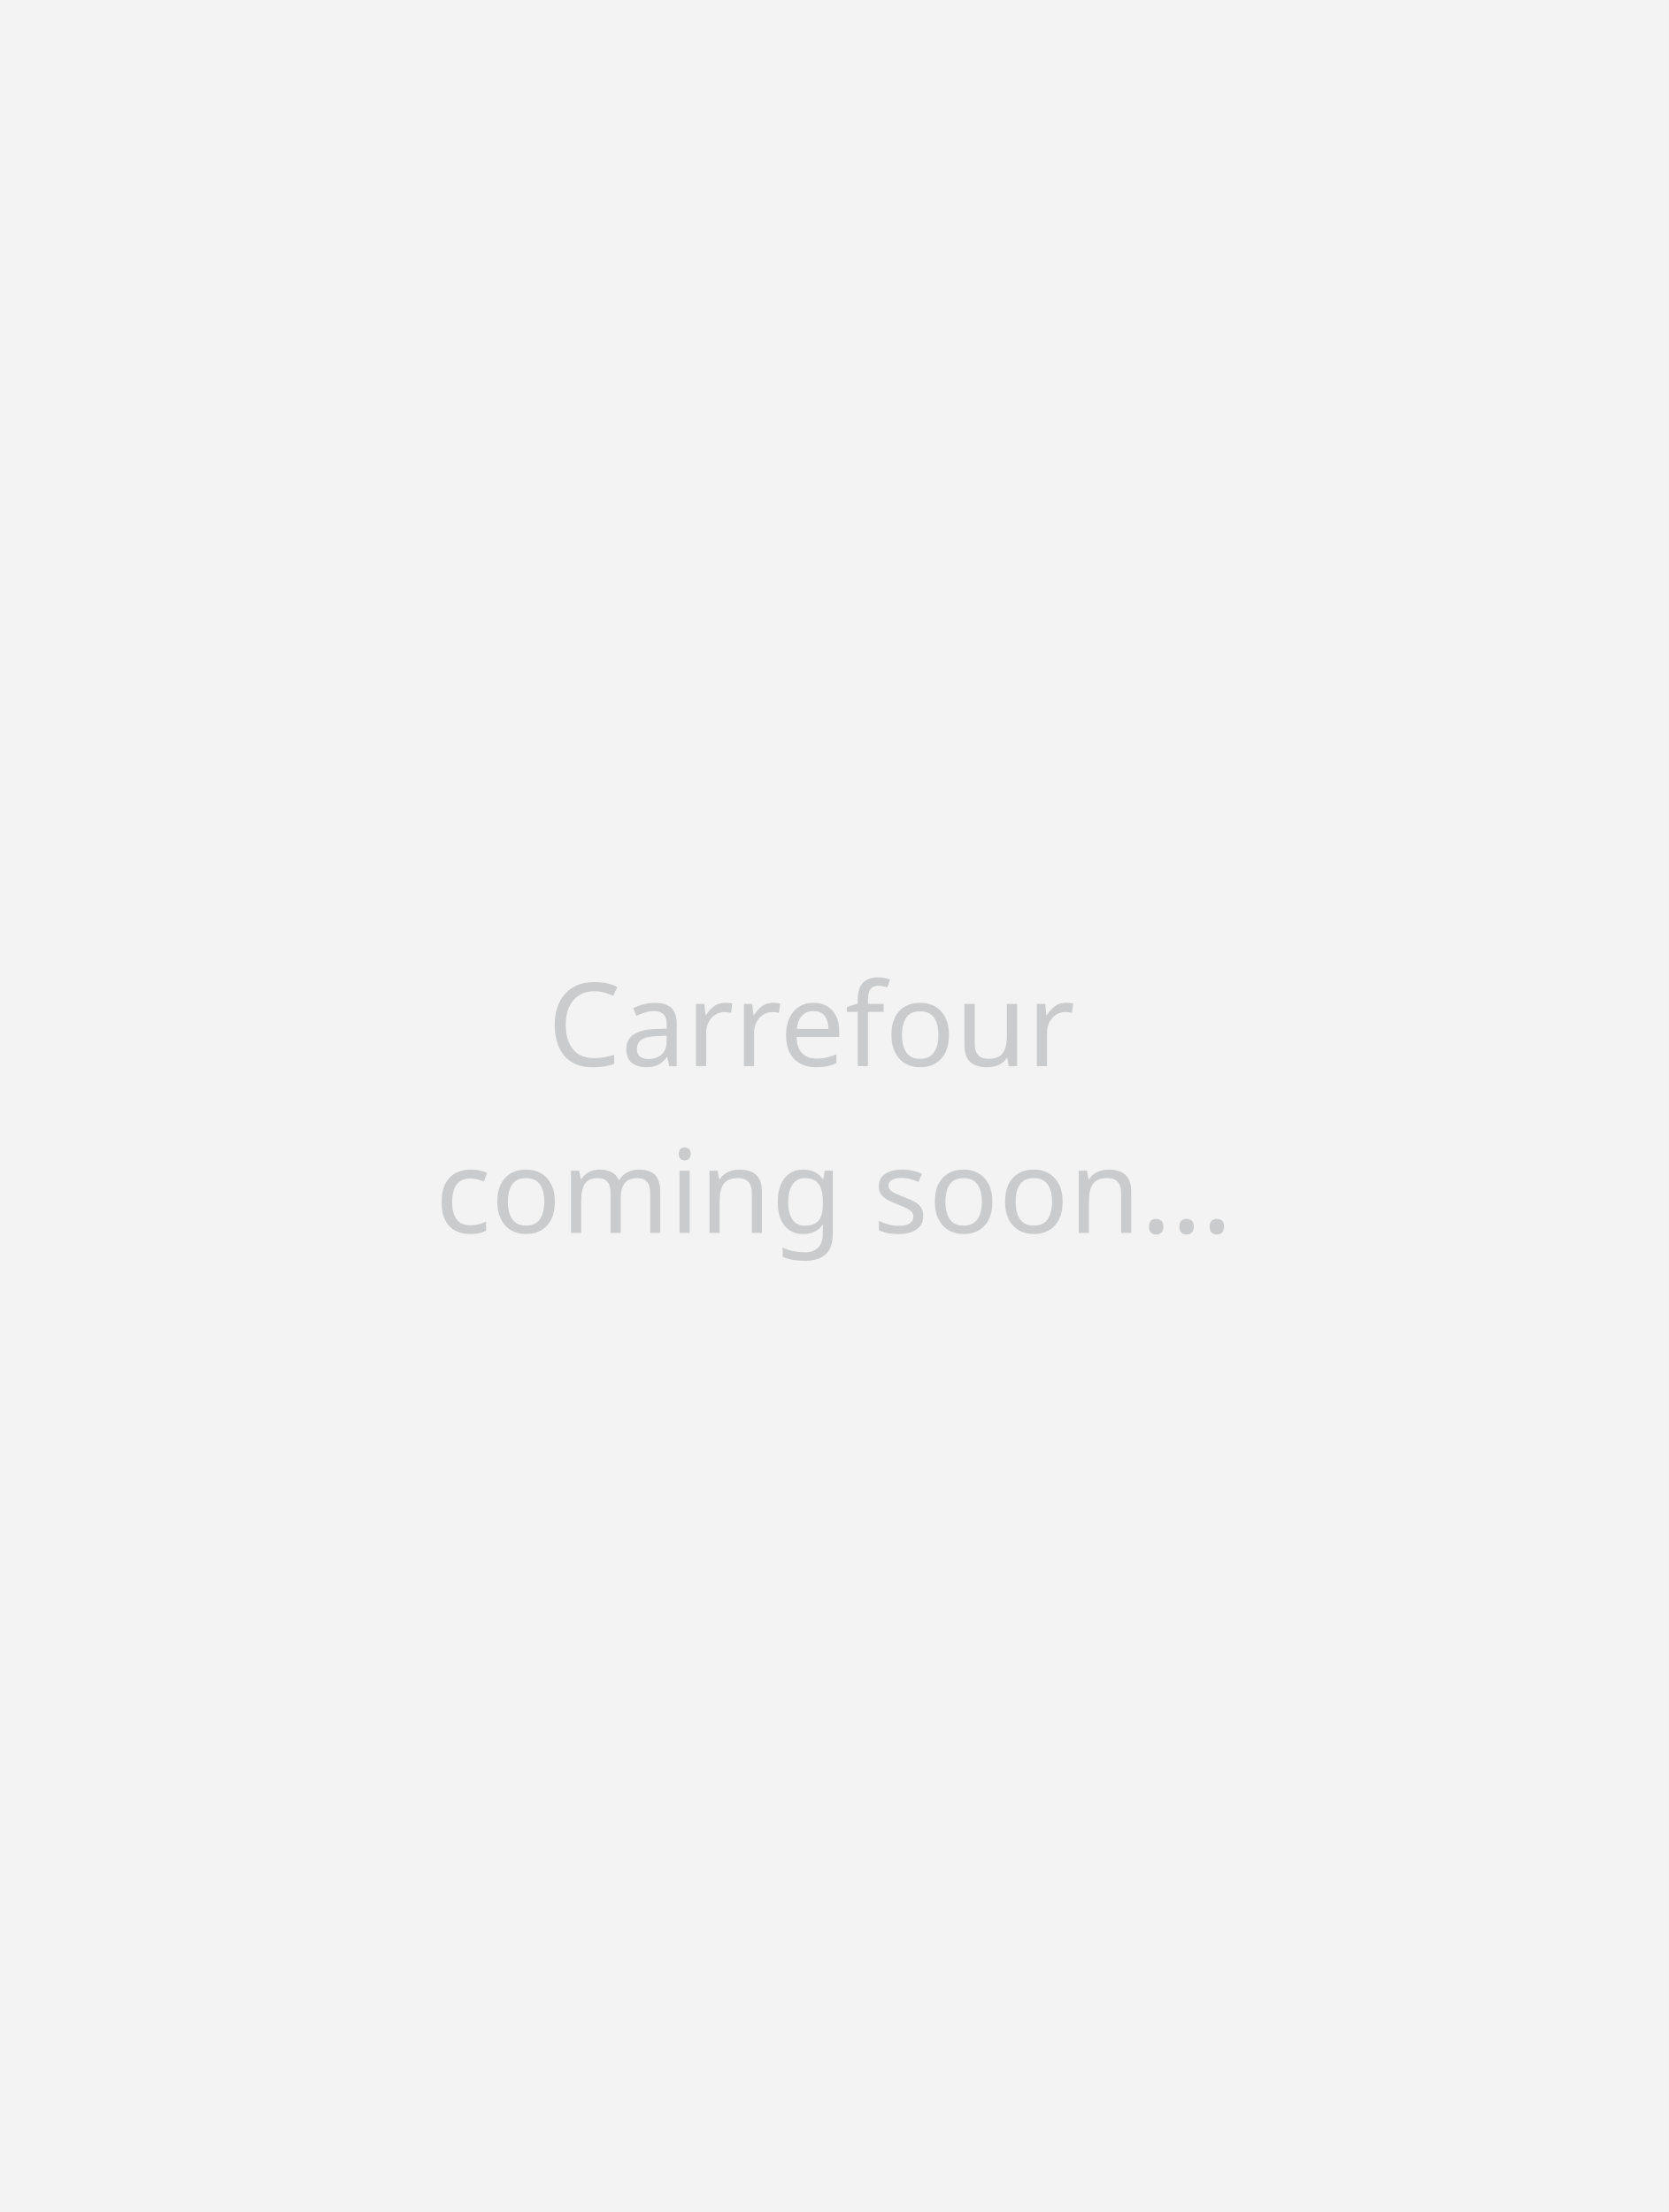
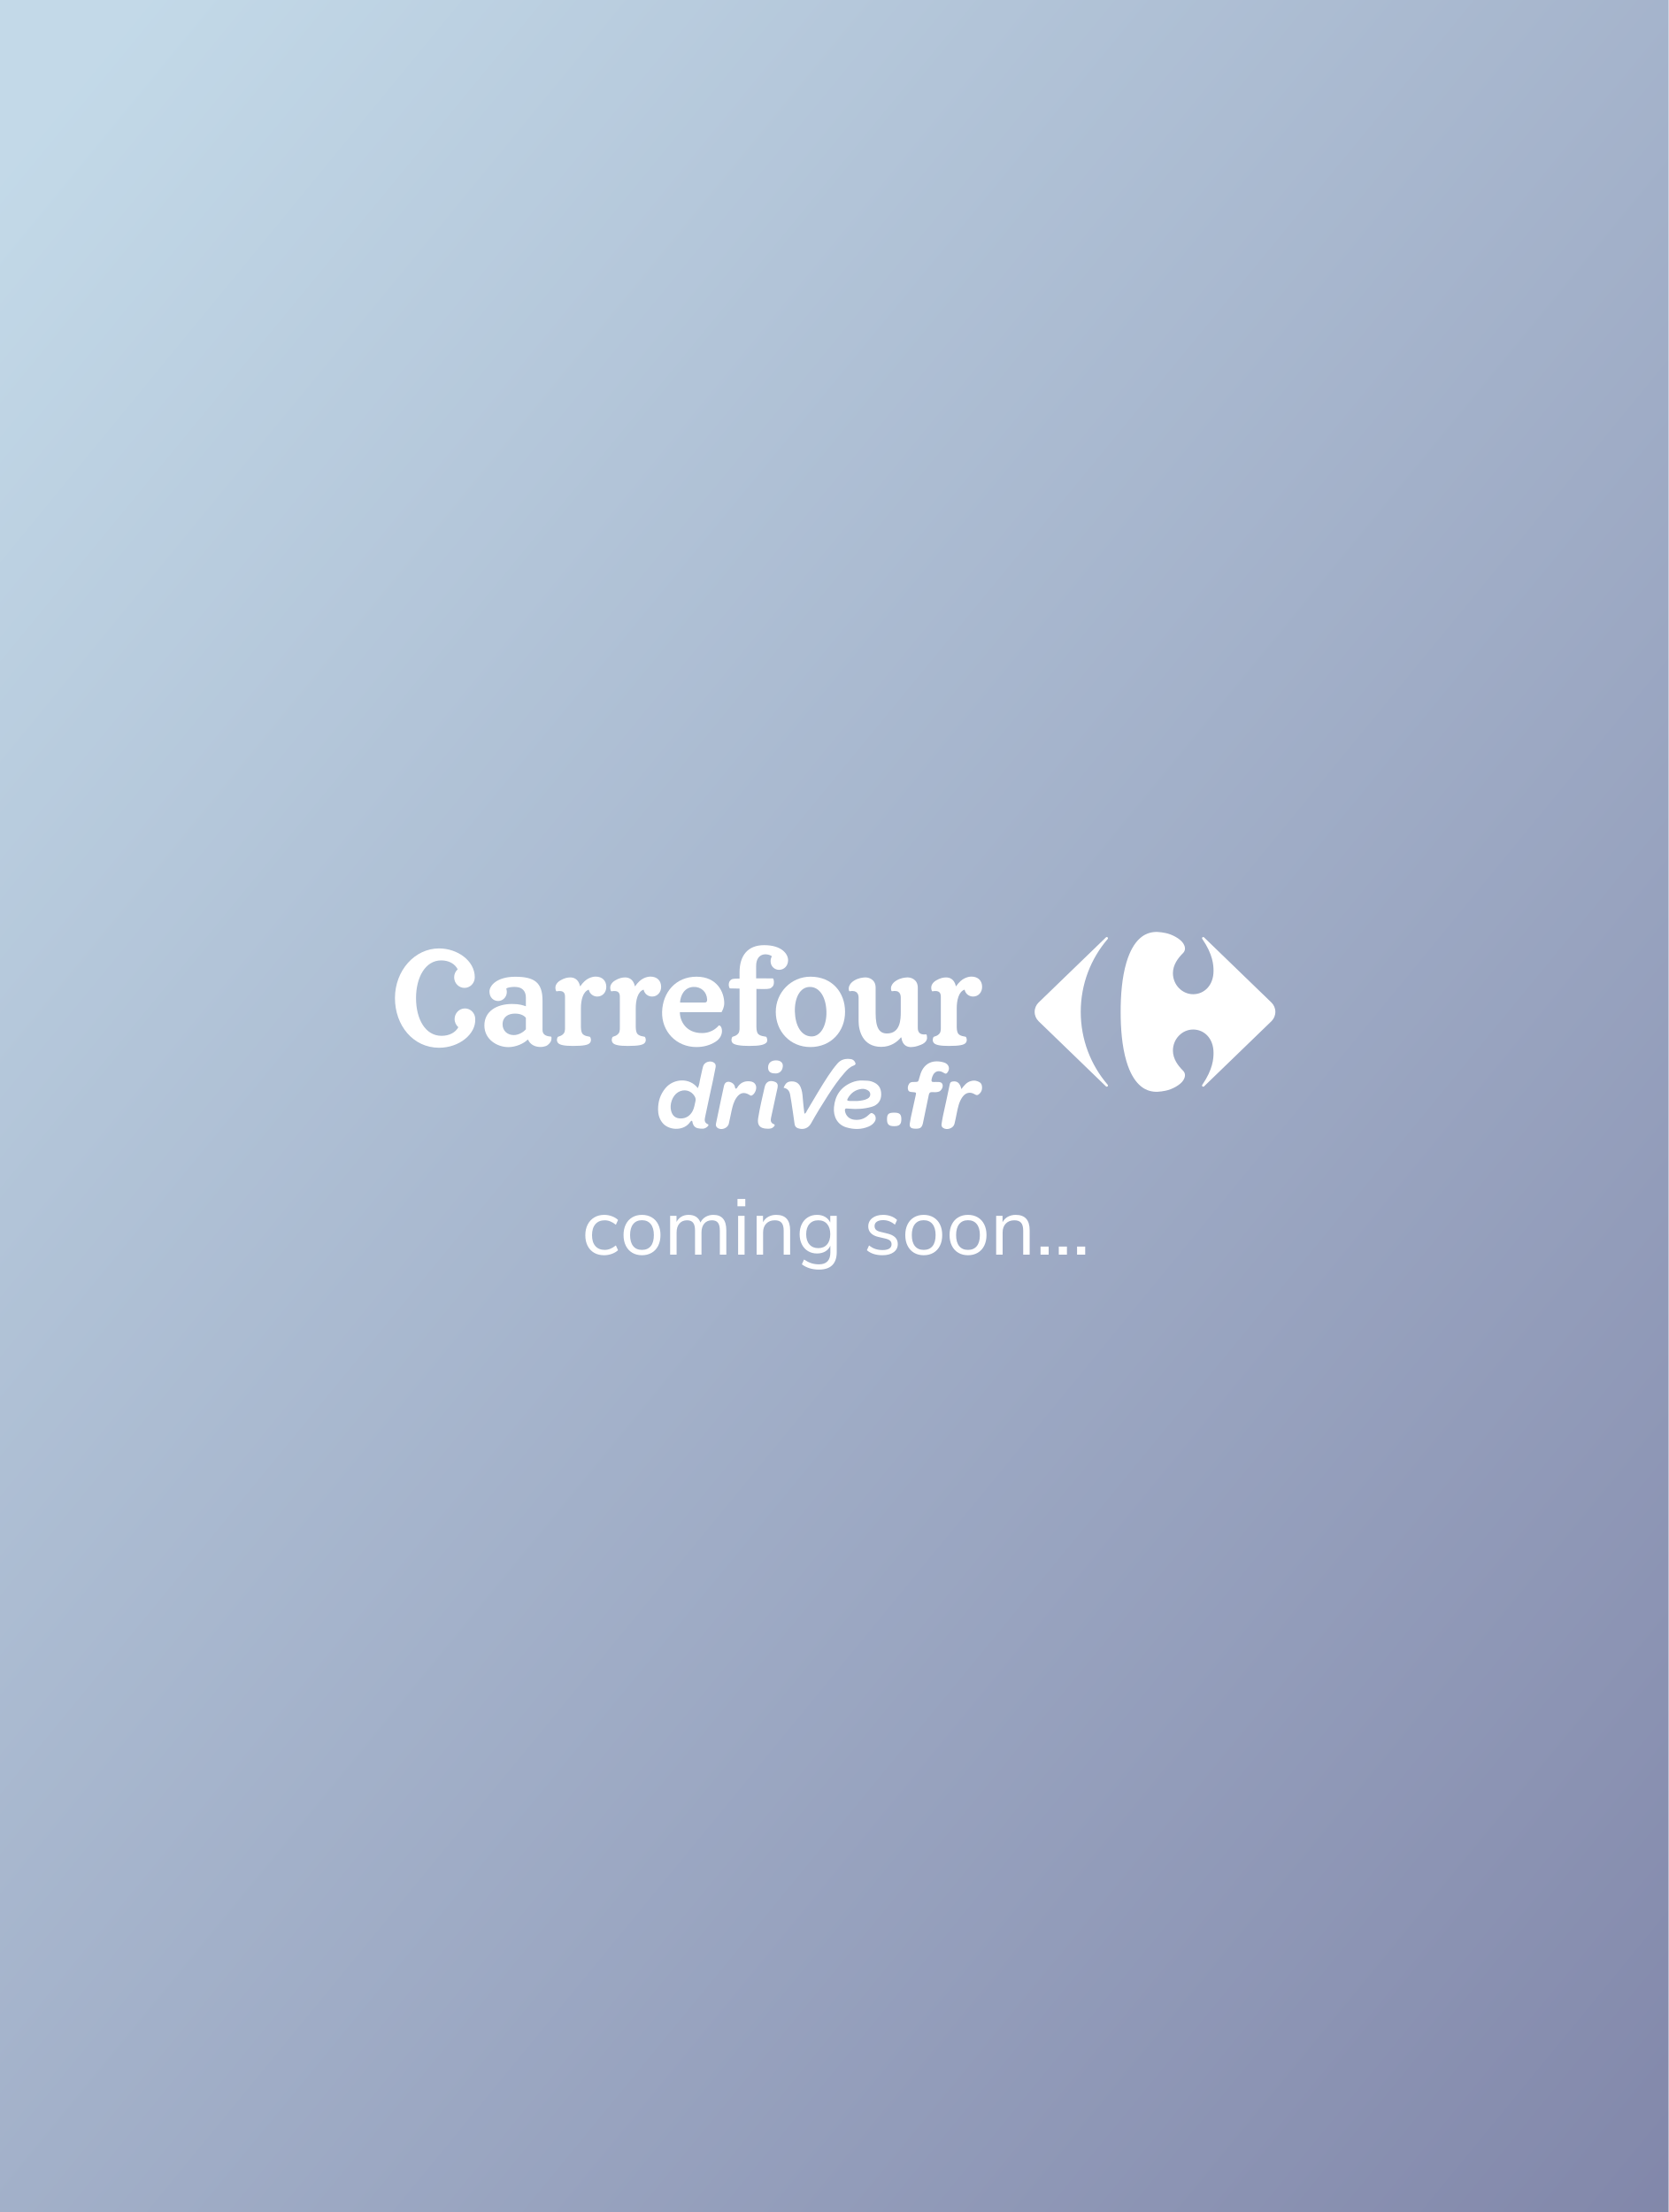
- <svg xmlns="http://www.w3.org/2000/svg" width="460px" height="610px" viewBox="0 0 460 610" version="1.1">
-   <defs />
+ <svg xmlns="http://www.w3.org/2000/svg" xmlns:xlink="http://www.w3.org/1999/xlink" width="460px" height="610px" viewBox="0 0 460 610" version="1.1">
+   <defs>
+     <linearGradient x1="8.775%" y1="0%" x2="99.221%" y2="100%" id="linearGradient-1">
+       <stop stop-color="#A2DAFF" offset="0%" />
+       <stop stop-color="#000E65" offset="100%" />
+     </linearGradient>
+     <rect id="path-2" x="0" y="0" width="460" height="610" />
+   </defs>
  <g id="Page-1" stroke="none" stroke-width="1" fill="none" fill-rule="evenodd">
    <g id="carrefour">
-       <rect id="Rectangle-2" fill="#F3F3F3" fill-rule="nonzero" x="0" y="0" width="460" height="610" />
-       <g id="Carrefour" transform="translate(120, 258)" fill="#CACBCC" font-family="PermanentMarker-Regular, Permanent Marker" font-size="32" font-weight="normal">
-         <g id="Group">
-           <text id="Carrefour">
-             <tspan x="31" y="36">Carrefour</tspan>
-           </text>
-           <text id="coming-soon…">
-             <tspan x="0" y="82">coming soon…</tspan>
-           </text>
+       <mask id="mask-3" fill="white">
+         <use xlink:href="#path-2" />
+       </mask>
+       <g id="Rectangle-2">
+         <use fill="url(#linearGradient-1)" xlink:href="#path-2" />
+         <use fill-opacity="0.6" fill="#D8D8D8" xlink:href="#path-2" />
+       </g>
+       <g id="Group-11" mask="url(#mask-3)">
+         <g transform="translate(108, 257)">
+           <path d="M55.807,88.472 C55.03,88.017 54.432,87.376 54.014,86.547 C53.596,85.718 53.387,84.747 53.387,83.632 C53.387,82.517 53.603,81.538 54.036,80.695 C54.469,79.852 55.077,79.195 55.862,78.726 C56.647,78.257 57.567,78.022 58.623,78.022 C59.342,78.022 60.046,78.15 60.735,78.407 C61.424,78.664 61.982,79.005 62.407,79.43 L61.813,80.75 C60.801,79.929 59.774,79.518 58.733,79.518 C57.633,79.518 56.775,79.877 56.159,80.596 C55.543,81.315 55.235,82.327 55.235,83.632 C55.235,84.923 55.543,85.92 56.159,86.624 C56.775,87.328 57.633,87.68 58.733,87.68 C59.774,87.68 60.801,87.269 61.813,86.448 L62.407,87.768 C61.952,88.193 61.38,88.531 60.691,88.78 C60.002,89.029 59.29,89.154 58.557,89.154 C57.501,89.154 56.584,88.927 55.807,88.472 Z M66.334,88.472 C65.564,88.017 64.97,87.368 64.552,86.525 C64.134,85.682 63.925,84.703 63.925,83.588 C63.925,82.473 64.134,81.494 64.552,80.651 C64.97,79.808 65.564,79.159 66.334,78.704 C67.104,78.249 67.995,78.022 69.007,78.022 C70.019,78.022 70.914,78.249 71.691,78.704 C72.468,79.159 73.066,79.808 73.484,80.651 C73.902,81.494 74.111,82.473 74.111,83.588 C74.111,84.703 73.902,85.682 73.484,86.525 C73.066,87.368 72.468,88.017 71.691,88.472 C70.914,88.927 70.019,89.154 69.007,89.154 C67.995,89.154 67.104,88.927 66.334,88.472 Z M71.438,86.635 C72.003,85.938 72.285,84.923 72.285,83.588 C72.285,82.283 71.999,81.274 71.427,80.563 C70.855,79.852 70.048,79.496 69.007,79.496 C67.966,79.496 67.159,79.852 66.587,80.563 C66.015,81.274 65.729,82.283 65.729,83.588 C65.729,84.908 66.011,85.92 66.576,86.624 C67.141,87.328 67.951,87.68 69.007,87.68 C70.063,87.68 70.873,87.332 71.438,86.635 Z M92.261,82.268 L92.261,89 L90.479,89 L90.479,82.356 C90.479,81.373 90.307,80.655 89.962,80.2 C89.617,79.745 89.064,79.518 88.301,79.518 C87.406,79.518 86.702,79.819 86.189,80.42 C85.676,81.021 85.419,81.843 85.419,82.884 L85.419,89 L83.637,89 L83.637,82.356 C83.637,81.359 83.461,80.636 83.109,80.189 C82.757,79.742 82.2,79.518 81.437,79.518 C80.542,79.518 79.838,79.819 79.325,80.42 C78.812,81.021 78.555,81.843 78.555,82.884 L78.555,89 L76.773,89 L76.773,78.286 L78.533,78.286 L78.533,79.98 C78.856,79.349 79.303,78.865 79.875,78.528 C80.447,78.191 81.107,78.022 81.855,78.022 C83.512,78.022 84.605,78.726 85.133,80.134 C85.441,79.474 85.91,78.957 86.541,78.583 C87.172,78.209 87.89,78.022 88.697,78.022 C91.073,78.022 92.261,79.437 92.261,82.268 Z M95.517,89 L95.517,78.286 L97.299,78.286 L97.299,89 L95.517,89 Z M95.341,73.644 L97.497,73.644 L97.497,75.646 L95.341,75.646 L95.341,73.644 Z M109.861,82.268 L109.861,89 L108.079,89 L108.079,82.378 C108.079,81.381 107.885,80.655 107.496,80.2 C107.107,79.745 106.488,79.518 105.637,79.518 C104.654,79.518 103.87,79.819 103.283,80.42 C102.696,81.021 102.403,81.835 102.403,82.862 L102.403,89 L100.621,89 L100.621,78.286 L102.381,78.286 L102.381,80.046 C102.733,79.386 103.224,78.884 103.855,78.539 C104.486,78.194 105.204,78.022 106.011,78.022 C108.578,78.022 109.861,79.437 109.861,82.268 Z M122.709,78.286 L122.709,88.274 C122.709,89.873 122.298,91.079 121.477,91.893 C120.656,92.707 119.438,93.114 117.825,93.114 C115.948,93.114 114.371,92.63 113.095,91.662 L113.689,90.342 C114.408,90.811 115.082,91.149 115.713,91.354 C116.344,91.559 117.048,91.662 117.825,91.662 C118.852,91.662 119.629,91.387 120.157,90.837 C120.685,90.287 120.949,89.484 120.949,88.428 L120.949,86.536 C120.641,87.225 120.168,87.753 119.53,88.12 C118.892,88.487 118.14,88.67 117.275,88.67 C116.336,88.67 115.504,88.45 114.778,88.01 C114.052,87.57 113.487,86.947 113.084,86.14 C112.681,85.333 112.479,84.402 112.479,83.346 C112.479,82.29 112.681,81.359 113.084,80.552 C113.487,79.745 114.052,79.122 114.778,78.682 C115.504,78.242 116.336,78.022 117.275,78.022 C118.126,78.022 118.866,78.205 119.497,78.572 C120.128,78.939 120.604,79.459 120.927,80.134 L120.927,78.286 L122.709,78.286 Z M120.047,86.173 C120.634,85.491 120.927,84.549 120.927,83.346 C120.927,82.158 120.637,81.223 120.058,80.541 C119.479,79.859 118.668,79.518 117.627,79.518 C116.586,79.518 115.768,79.859 115.174,80.541 C114.58,81.223 114.283,82.158 114.283,83.346 C114.283,84.549 114.58,85.491 115.174,86.173 C115.768,86.855 116.586,87.196 117.627,87.196 C118.654,87.196 119.46,86.855 120.047,86.173 Z M131.025,87.768 L131.619,86.448 C132.191,86.903 132.774,87.229 133.368,87.427 C133.962,87.625 134.633,87.724 135.381,87.724 C136.173,87.724 136.778,87.588 137.196,87.317 C137.614,87.046 137.823,86.653 137.823,86.14 C137.823,85.715 137.684,85.377 137.405,85.128 C137.126,84.879 136.664,84.681 136.019,84.534 L134.215,84.116 C133.306,83.911 132.609,83.559 132.125,83.06 C131.641,82.561 131.399,81.945 131.399,81.212 C131.399,80.259 131.773,79.489 132.521,78.902 C133.269,78.315 134.266,78.022 135.513,78.022 C136.261,78.022 136.972,78.143 137.647,78.385 C138.322,78.627 138.886,78.975 139.341,79.43 L138.747,80.728 C137.764,79.892 136.686,79.474 135.513,79.474 C134.765,79.474 134.182,79.617 133.764,79.903 C133.346,80.189 133.137,80.589 133.137,81.102 C133.137,81.527 133.265,81.868 133.522,82.125 C133.779,82.382 134.193,82.576 134.765,82.708 L136.591,83.148 C137.588,83.383 138.329,83.738 138.813,84.215 C139.297,84.692 139.539,85.311 139.539,86.074 C139.539,87.013 139.161,87.761 138.406,88.318 C137.651,88.875 136.62,89.154 135.315,89.154 C133.511,89.154 132.081,88.692 131.025,87.768 Z M144.016,88.472 C143.246,88.017 142.652,87.368 142.234,86.525 C141.816,85.682 141.607,84.703 141.607,83.588 C141.607,82.473 141.816,81.494 142.234,80.651 C142.652,79.808 143.246,79.159 144.016,78.704 C144.786,78.249 145.677,78.022 146.689,78.022 C147.701,78.022 148.596,78.249 149.373,78.704 C150.15,79.159 150.748,79.808 151.166,80.651 C151.584,81.494 151.793,82.473 151.793,83.588 C151.793,84.703 151.584,85.682 151.166,86.525 C150.748,87.368 150.15,88.017 149.373,88.472 C148.596,88.927 147.701,89.154 146.689,89.154 C145.677,89.154 144.786,88.927 144.016,88.472 Z M149.12,86.635 C149.685,85.938 149.967,84.923 149.967,83.588 C149.967,82.283 149.681,81.274 149.109,80.563 C148.537,79.852 147.73,79.496 146.689,79.496 C145.648,79.496 144.841,79.852 144.269,80.563 C143.697,81.274 143.411,82.283 143.411,83.588 C143.411,84.908 143.693,85.92 144.258,86.624 C144.823,87.328 145.633,87.68 146.689,87.68 C147.745,87.68 148.555,87.332 149.12,86.635 Z M156.226,88.472 C155.456,88.017 154.862,87.368 154.444,86.525 C154.026,85.682 153.817,84.703 153.817,83.588 C153.817,82.473 154.026,81.494 154.444,80.651 C154.862,79.808 155.456,79.159 156.226,78.704 C156.996,78.249 157.887,78.022 158.899,78.022 C159.911,78.022 160.806,78.249 161.583,78.704 C162.36,79.159 162.958,79.808 163.376,80.651 C163.794,81.494 164.003,82.473 164.003,83.588 C164.003,84.703 163.794,85.682 163.376,86.525 C162.958,87.368 162.36,88.017 161.583,88.472 C160.806,88.927 159.911,89.154 158.899,89.154 C157.887,89.154 156.996,88.927 156.226,88.472 Z M161.33,86.635 C161.895,85.938 162.177,84.923 162.177,83.588 C162.177,82.283 161.891,81.274 161.319,80.563 C160.747,79.852 159.94,79.496 158.899,79.496 C157.858,79.496 157.051,79.852 156.479,80.563 C155.907,81.274 155.621,82.283 155.621,83.588 C155.621,84.908 155.903,85.92 156.468,86.624 C157.033,87.328 157.843,87.68 158.899,87.68 C159.955,87.68 160.765,87.332 161.33,86.635 Z M175.905,82.268 L175.905,89 L174.123,89 L174.123,82.378 C174.123,81.381 173.929,80.655 173.54,80.2 C173.151,79.745 172.532,79.518 171.681,79.518 C170.698,79.518 169.914,79.819 169.327,80.42 C168.74,81.021 168.447,81.835 168.447,82.862 L168.447,89 L166.665,89 L166.665,78.286 L168.425,78.286 L168.425,80.046 C168.777,79.386 169.268,78.884 169.899,78.539 C170.53,78.194 171.248,78.022 172.055,78.022 C174.622,78.022 175.905,79.437 175.905,82.268 Z M178.897,86.756 L181.141,86.756 L181.141,89 L178.897,89 L178.897,86.756 Z M183.935,86.756 L186.179,86.756 L186.179,89 L183.935,89 L183.935,86.756 Z M188.973,86.756 L191.217,86.756 L191.217,89 L188.973,89 L188.973,86.756 Z" id="coming-soon…" fill="#FFFFFF" />
+           <g id="Page-1" stroke-width="1" fill="none">
+             <path d="M83.76,46.659 C83.531,47.59 83.425,48.554 82.96,49.414 C82.246,50.735 81.111,51.437 79.713,51.436 C78.312,51.433 77.446,50.77 77.061,49.406 C76.54,47.557 77.4,45.169 78.93,44.218 C80.563,43.202 82.554,43.67 83.518,45.299 C83.767,45.72 83.888,46.138 83.76,46.659 M85.866,37.039 C85.555,38.112 85.385,39.224 85.109,40.308 C84.881,41.199 84.861,42.146 84.403,43.076 C82.123,40.07 77.717,40.428 75.514,43.036 C74.057,44.762 73.427,46.765 73.445,48.984 C73.454,50.29 73.779,51.509 74.606,52.576 C76.254,54.704 80.158,54.953 82.019,52.767 C82.235,52.513 82.395,52.183 82.71,52.046 C82.99,52.227 82.916,52.479 82.976,52.684 C83.197,53.449 83.654,54 84.461,54.142 C85.348,54.3 86.26,54.43 87.003,53.731 C87.198,53.548 87.603,53.214 87.097,52.984 C86.128,52.544 86.275,51.736 86.425,51.003 C87.114,47.65 87.86,44.311 88.578,40.966 C88.833,39.777 89.075,38.585 89.296,37.391 C89.387,36.906 89.362,36.417 88.911,36.08 C87.91,35.331 86.214,35.835 85.866,37.039" id="Fill-1" fill="#FFFFFF" />
+             <path d="M127.257,36.902 C127.949,36.637 128.054,36.381 127.676,35.77 C127.422,35.36 127.034,35.128 126.58,35.064 C125.171,34.867 123.905,35.125 122.915,36.265 C121.988,37.336 121.161,38.478 120.378,39.656 C118.299,42.784 116.463,46.06 114.516,49.269 C114.339,49.562 114.263,49.985 113.795,50.114 C113.618,48.628 113.436,47.2 113.336,45.759 C113.265,44.742 113.15,43.708 112.728,42.754 C112.262,41.702 111.427,41.207 110.288,41.218 C109.157,41.229 108.59,41.663 108.061,42.979 C109.143,43.146 109.645,43.835 109.844,44.792 C109.974,45.418 110.074,46.052 110.169,46.685 C110.482,48.776 110.806,50.866 111.086,52.962 C111.169,53.591 111.484,53.948 112.048,54.142 C113.484,54.635 114.871,54.145 115.596,52.842 C117.08,50.178 118.672,47.58 120.326,45.02 C121.739,42.836 123.213,40.692 124.944,38.743 C125.606,37.999 126.296,37.27 127.257,36.902" id="Fill-3" fill="#FFFFFF" />
+             <path d="M131.215,45.961 C130.386,46.427 129.454,46.506 128.536,46.609 C128.188,46.649 127.832,46.615 127.48,46.615 L127.48,46.619 C127.095,46.619 126.711,46.631 126.327,46.616 C125.549,46.587 125.438,46.426 125.821,45.788 C126.677,44.361 127.906,43.472 129.587,43.286 C130.14,43.226 130.668,43.345 131.161,43.607 C131.606,43.844 131.921,44.163 131.951,44.715 C131.983,45.31 131.687,45.695 131.215,45.961 M132.384,41.253 C131.602,40.983 130.808,41.008 130.013,40.978 C128.868,40.893 127.777,41.113 126.732,41.562 C123.75,42.838 122.223,45.202 121.948,48.345 C121.725,50.89 122.855,53.163 125.402,53.906 C127.443,54.502 129.515,54.524 131.517,53.662 C132.234,53.353 132.855,52.894 133.252,52.193 C133.61,51.563 133.474,50.671 132.97,50.279 C132.336,49.783 132.187,49.81 131.397,50.55 C130.294,51.584 128.974,51.964 127.497,51.779 C126.168,51.614 125.231,50.711 124.992,49.462 C124.896,48.953 124.981,48.622 125.601,48.697 C125.792,48.72 125.985,48.722 126.177,48.74 C128.237,48.937 130.276,48.8 132.27,48.249 C134.037,47.76 134.951,46.558 134.969,44.841 C134.989,42.981 134.155,41.865 132.384,41.253" id="Fill-5" fill="#FFFFFF" />
+             <path d="M150.596,41.375 C150.21,41.383 149.823,41.351 149.44,41.379 C148.887,41.419 148.768,41.137 148.856,40.669 C149.265,38.504 150.664,37.821 152.35,38.925 C152.761,39.194 152.957,39.095 153.217,38.777 C154.055,37.753 153.646,36.393 152.249,35.986 C149.42,35.161 146.922,36.006 145.837,39.058 C145.698,39.451 145.578,39.851 145.475,40.255 C145.193,41.359 145.199,41.367 144.044,41.374 C143.524,41.377 143.009,41.358 142.671,41.866 C142.31,42.41 142.189,43.032 142.41,43.613 C142.623,44.168 143.248,44.127 143.746,44.178 C144.648,44.269 144.654,44.255 144.469,45.106 C144.033,47.106 143.587,49.104 143.153,51.104 C143.065,51.511 143.023,51.928 142.935,52.334 C142.619,53.804 142.986,54.256 144.514,54.262 C145.855,54.268 146.243,53.901 146.529,52.482 C147.042,49.943 147.589,47.411 148.105,44.873 C148.215,44.329 148.49,44.139 149.037,44.175 C149.642,44.216 150.255,44.232 150.851,44.044 C151.476,43.846 152.051,42.899 151.911,42.203 C151.767,41.492 151.219,41.361 150.596,41.375" id="Fill-7" fill="#FFFFFF" />
+             <path d="M162.722,42.379 C162.559,41.515 161.833,41.244 161.116,41.057 C160.661,40.938 160.182,41 159.699,41.126 C158.528,41.434 157.851,42.318 157.08,43.333 C156.693,41.674 155.919,41.039 154.675,41.242 C154.254,41.311 153.985,41.443 153.876,41.991 C153.303,44.872 152.641,47.737 152.025,50.61 C151.858,51.39 151.73,52.179 151.609,52.967 C151.548,53.363 151.633,53.734 151.978,53.999 C152.997,54.781 154.832,54.199 155.163,52.954 C155.416,51.998 155.586,51.021 155.787,50.052 C156.111,48.484 156.397,46.902 157.344,45.555 C158.248,44.267 159.512,43.977 160.848,44.818 C161.266,45.081 161.556,45.032 161.874,44.78 C162.656,44.164 162.903,43.331 162.722,42.379" id="Fill-9" fill="#FFFFFF" />
+             <path d="M98.938,41.222 C97.563,41.021 96.414,41.412 95.533,42.533 C95.344,42.773 95.244,43.106 94.929,43.24 C94.612,43.113 94.686,42.807 94.606,42.58 C94.44,42.099 94.131,41.755 93.674,41.533 C92.671,41.046 91.867,41.381 91.622,42.433 C91.332,43.677 91.074,44.929 90.812,46.18 C90.345,48.401 89.893,50.625 89.416,52.844 C89.318,53.305 89.419,53.691 89.761,53.972 C90.783,54.818 92.644,54.181 92.951,52.875 C93.23,51.693 93.448,50.497 93.713,49.312 C93.994,48.061 94.307,46.814 95.042,45.734 C96.024,44.291 97.177,44.044 98.656,44.946 C98.847,45.062 98.987,45.218 99.256,45.11 C99.956,44.827 100.582,43.682 100.499,42.778 C100.422,41.931 99.86,41.356 98.938,41.222" id="Fill-11" fill="#FFFFFF" />
+             <path d="M105.704,41.349 C104.305,40.766 103.182,41.268 102.845,42.733 C102.189,45.596 101.505,48.456 101.041,51.359 C100.731,53.295 101.536,54.245 103.584,54.261 C104.188,54.283 104.924,54.266 105.446,53.597 C105.627,53.366 105.734,53.146 105.359,53.003 C104.524,52.684 104.424,52.04 104.589,51.276 C105.039,49.184 105.489,47.092 105.942,45.001 C106.09,44.314 106.265,43.633 106.396,42.943 C106.556,42.108 106.323,41.607 105.704,41.349" id="Fill-13" fill="#FFFFFF" />
+             <path d="M138.569,49.835 C136.979,49.834 136.567,50.217 136.57,51.686 C136.574,53.073 137.062,53.547 138.502,53.564 C139.981,53.58 140.525,53.067 140.521,51.659 C140.517,50.266 140.057,49.836 138.569,49.835" id="Fill-15" fill="#FFFFFF" />
+             <path d="M106.027,35.42 C104.645,35.396 103.809,36.108 103.781,37.332 C103.755,38.431 104.373,38.997 105.617,39.01 C106.751,39.126 107.741,38.451 107.845,37.043 C107.917,36.056 107.202,35.44 106.027,35.42" id="Fill-17" fill="#FFFFFF" />
+             <path d="M56.227,12.315 C55.603,12.315 54.991,12.48 54.303,12.812 C53.614,13.144 52.836,13.782 51.958,15.021 C51.485,12.863 50.083,12.544 49.242,12.544 C48.528,12.544 47.611,12.697 46.463,13.387 C45.316,14.076 45.137,14.97 45.137,15.327 C45.137,15.685 45.239,16.322 45.442,16.374 C47.636,15.965 47.789,17.064 47.789,17.956 L47.789,26.203 C47.789,26.203 47.873,27.349 47.509,27.889 C46.973,28.679 46.081,28.807 45.851,28.909 C45.545,29.216 45.397,30.02 45.826,30.569 C46.284,31.156 47.534,31.437 49.981,31.437 C52.989,31.437 54.213,31.156 54.672,30.569 C55.101,30.02 54.953,29.216 54.646,28.909 C54.417,28.807 52.931,28.79 52.463,27.862 C52.17,27.281 52.174,26.203 52.174,26.203 L52.174,21.055 C52.174,18.91 52.683,16.459 54.341,15.914 C54.608,17.152 55.641,17.816 56.686,17.816 C58.101,17.816 59.171,16.693 59.171,15.148 C59.171,13.463 58.076,12.315 56.227,12.315" id="Fill-19" fill="#FFFFFF" />
+             <path d="M71.346,12.315 C70.722,12.315 70.109,12.48 69.421,12.812 C68.733,13.144 67.955,13.782 67.075,15.021 C66.603,12.863 65.2,12.544 64.36,12.544 C63.646,12.544 62.728,12.697 61.581,13.387 C60.434,14.076 60.255,14.97 60.255,15.327 C60.255,15.685 60.357,16.322 60.561,16.374 C62.754,15.965 62.907,17.064 62.907,17.956 L62.907,26.203 C62.907,26.203 62.991,27.349 62.626,27.889 C62.091,28.679 61.198,28.807 60.969,28.909 C60.664,29.216 60.515,30.02 60.944,30.569 C61.403,31.156 62.652,31.437 65.1,31.437 C68.108,31.437 69.331,31.156 69.791,30.569 C70.219,30.02 70.071,29.216 69.764,28.909 C69.535,28.807 68.048,28.79 67.581,27.862 C67.288,27.281 67.292,26.203 67.292,26.203 L67.292,21.055 C67.292,18.91 67.802,16.459 69.459,15.914 C69.727,17.152 70.759,17.816 71.805,17.816 C73.219,17.816 74.29,16.693 74.29,15.148 C74.29,13.463 73.194,12.315 71.346,12.315" id="Fill-21" fill="#FFFFFF" />
+             <path d="M159.849,12.315 C159.225,12.315 158.612,12.48 157.924,12.812 C157.236,13.144 156.459,13.782 155.579,15.021 C155.106,12.863 153.704,12.544 152.864,12.544 C152.149,12.544 151.232,12.697 150.085,13.387 C148.938,14.076 148.76,14.97 148.76,15.327 C148.76,15.685 148.861,16.322 149.065,16.374 C151.258,15.965 151.41,17.064 151.41,17.956 L151.41,26.203 C151.41,26.203 151.495,27.349 151.13,27.889 C150.595,28.679 149.702,28.807 149.473,28.909 C149.167,29.216 149.019,30.02 149.447,30.569 C149.906,31.156 151.155,31.437 153.603,31.437 C156.612,31.437 157.834,31.156 158.295,30.569 C158.723,30.02 158.575,29.216 158.269,28.909 C158.039,28.807 156.552,28.79 156.085,27.862 C155.791,27.281 155.795,26.203 155.795,26.203 L155.795,21.055 C155.795,18.91 156.305,16.459 157.962,15.914 C158.23,17.152 159.263,17.816 160.309,17.816 C161.723,17.816 162.794,16.693 162.794,15.148 C162.794,13.463 161.698,12.315 159.849,12.315" id="Fill-23" fill="#FFFFFF" />
+             <path d="M100.486,12.8 L100.486,9.413 C100.486,7.49 101.312,6.59 102.262,6.286 C103.086,6.024 104.297,6.251 104.828,6.723 C104.607,7.03 104.471,7.618 104.471,8.051 C104.471,9.6 105.677,10.451 106.808,10.451 C108.223,10.451 109.294,9.327 109.294,7.783 C109.294,6.098 107.564,3.643 102.687,3.643 C98.098,3.643 95.914,6.604 95.914,11.149 L95.914,12.863 L95.897,12.863 C94.086,12.863 93.742,12.914 93.271,13.476 C92.823,14.01 92.85,15.059 93.232,15.569 L95.914,15.622 L95.914,26.203 C95.914,26.203 95.997,27.349 95.633,27.889 C95.098,28.679 94.206,28.807 93.976,28.909 C93.67,29.217 93.521,30.02 93.951,30.569 C94.409,31.156 96.134,31.436 98.582,31.436 C101.591,31.436 102.641,31.118 103.273,30.569 C103.723,30.177 103.554,29.217 103.248,28.909 C103.018,28.807 101.319,28.79 100.851,27.862 C100.558,27.281 100.561,26.203 100.561,26.203 L100.561,15.713 L102.41,15.749 C104.22,15.749 104.475,15.646 105.049,15.033 C105.525,14.525 105.457,13.131 105.113,12.812 L100.486,12.8 Z" id="Fill-25" fill="#FFFFFF" />
+             <path d="M115.714,28.816 C112.867,28.747 111.274,25.76 111.164,21.991 C111.054,18.22 112.561,15.165 115.315,15.165 C118.035,15.165 119.768,18.059 119.866,21.991 C119.96,25.76 118.307,28.877 115.714,28.816 M115.451,12.34 C110.157,12.34 105.899,16.683 105.899,22.042 C105.899,27.4 109.842,31.742 115.451,31.742 C121.196,31.742 125.003,27.4 125.003,22.042 C125.003,16.683 121.468,12.34 115.451,12.34" id="Fill-27" fill="#FFFFFF" />
+             <path d="M86.362,19.463 L79.504,19.463 C79.605,17.497 80.704,15.274 83.175,15.164 C85.291,15.072 86.871,16.502 86.974,18.62 C86.999,19.156 86.821,19.463 86.362,19.463 M91.69,19.616 C91.69,16.757 89.829,12.341 84.042,12.341 C78.357,12.341 74.71,16.63 74.558,22.042 C74.407,27.398 78.432,31.743 84.042,31.743 C86.026,31.743 87.779,31.224 89.224,30.326 C91.961,28.621 91.078,25.59 90.186,25.795 C89.982,26.024 88.529,27.888 85.546,27.888 C81.135,27.888 79.453,24.569 79.453,22.118 L90.95,22.118 C91.231,21.607 91.69,20.739 91.69,19.616" id="Fill-29" fill="#FFFFFF" />
+             <path d="M147.369,28.245 C145.356,28.475 145.058,27.403 145.058,26.407 L145.058,15.369 C145.058,13.055 143.12,12.477 142.1,12.544 C141.388,12.592 140.324,12.698 139.178,13.386 C138.031,14.076 137.741,14.898 137.682,15.25 C137.626,15.582 137.682,16.374 137.937,16.348 C140.129,15.94 140.363,17.267 140.363,18.161 L140.363,22.076 C140.363,24.084 140.264,27.999 136.56,27.999 C134.487,27.999 133.432,26.535 133.432,22.382 L133.432,15.369 C133.432,13.055 131.495,12.477 130.476,12.544 C129.763,12.592 128.699,12.698 127.552,13.386 C126.404,14.076 126.129,14.9 126.056,15.25 C125.975,15.633 126.023,16.306 126.226,16.357 C128.419,15.948 128.738,17.267 128.738,18.161 L128.738,24.595 C128.738,27.147 129.804,31.692 134.98,31.692 C137.657,31.692 139.492,30.236 140.359,29.138 C140.409,29.075 140.511,29.036 140.538,29.164 C140.818,31.386 142.296,31.811 143.316,31.743 C144.028,31.695 144.552,31.653 145.892,31.13 C147.395,30.543 147.612,29.623 147.612,29.266 C147.612,28.909 147.574,28.297 147.369,28.245" id="Fill-31" fill="#FFFFFF" />
+             <path d="M36.996,26.841 C36.248,27.721 34.907,28.441 33.664,28.441 C31.825,28.441 30.572,27.18 30.572,25.497 C30.572,23.437 32.131,22.518 33.97,22.518 C35.433,22.518 36.424,22.97 36.996,23.682 L36.996,26.841 Z M43.947,28.867 C42.095,28.748 41.585,28.007 41.585,27.012 L41.585,18.927 C41.585,13.94 39.358,12.358 34.056,12.358 C29.076,12.358 26.956,14.744 26.956,16.428 C26.956,17.973 27.967,19.046 29.381,19.046 C30.512,19.046 31.744,18.076 31.744,16.527 C31.744,16.221 31.675,15.931 31.591,15.608 C32.033,15.217 34.277,14.927 35.433,15.42 C36.223,15.758 36.996,16.527 36.996,18.093 L36.996,20.493 C36.164,20.237 35.33,19.863 33.189,19.863 C29.025,19.863 25.557,21.82 25.557,25.787 C25.557,29.702 29.144,31.761 32.169,31.761 C34.294,31.761 36.401,30.756 37.447,29.744 C37.504,29.687 37.599,29.642 37.625,29.769 C38.288,31.199 39.656,31.657 40.701,31.709 C41.381,31.744 41.727,31.695 42.384,31.505 C43.149,31.284 43.672,30.552 43.88,30.178 C44.054,29.865 44.152,28.918 43.947,28.867 Z" id="Fill-33" fill="#FFFFFF" />
+             <path d="M20.191,21.096 C18.621,21.096 17.348,22.406 17.348,24.02 C17.348,24.922 17.747,25.728 18.372,26.265 C17.633,27.672 15.966,28.648 13.745,28.648 C9.242,28.648 6.71,23.993 6.71,18.247 C6.71,12.51 9.289,7.847 13.643,7.847 C15.772,7.847 17.395,8.766 18.199,10.304 C17.6,10.839 17.222,11.626 17.222,12.506 C17.222,14.12 18.494,15.43 20.063,15.43 C21.634,15.43 22.907,14.12 22.907,12.506 C22.907,7.872 18.037,4.544 13.068,4.544 C6.324,4.544 0.9,10.676 0.9,18.239 C0.9,25.803 5.923,31.935 13.068,31.935 C18.624,31.935 23.238,28.169 23.035,24.02 C23.035,22.406 21.761,21.096 20.191,21.096" id="Fill-35" fill="#FFFFFF" />
+             <path d="M189.988,22.041 C189.988,29.704 192.778,36.731 197.402,42.121 C197.459,42.179 197.494,42.261 197.494,42.35 C197.494,42.53 197.348,42.677 197.167,42.677 C197.077,42.677 196.995,42.641 196.935,42.582 L178.335,24.592 C177.684,23.939 177.28,23.038 177.28,22.041 C177.28,21.045 177.684,20.143 178.335,19.491 L196.935,1.501 C196.995,1.442 197.077,1.406 197.167,1.406 C197.348,1.406 197.494,1.553 197.494,1.734 C197.494,1.822 197.459,1.903 197.402,1.962 C192.778,7.352 189.988,14.378 189.988,22.041" id="Fill-38" fill="#FFFFFF" />
+             <path d="M243.647,22.041 C243.647,23.038 243.244,23.939 242.592,24.592 L223.992,42.582 C223.933,42.641 223.852,42.677 223.761,42.677 C223.58,42.677 223.433,42.53 223.433,42.35 C223.433,42.261 223.469,42.179 223.526,42.121 C226.442,37.858 226.599,34.919 226.599,33.345 C226.599,29.305 223.995,26.908 220.975,26.908 C217.955,26.908 215.403,29.497 215.403,32.716 C215.403,35.06 216.861,36.923 218.18,38.243 C218.757,38.821 219.036,39.713 218.233,40.954 C217.429,42.197 215.176,43.438 213.342,43.788 C211.837,44.075 210.582,44.243 209.097,43.858 C207.673,43.49 204.512,42.187 202.581,35.654 C201.342,31.456 200.992,26.576 200.992,22.041 C200.992,17.507 201.342,12.626 202.581,8.428 C204.512,1.896 207.673,0.593 209.097,0.224 C210.582,-0.161 211.837,0.008 213.342,0.295 C215.176,0.645 217.429,1.886 218.233,3.129 C219.036,4.37 218.757,5.262 218.18,5.84 C216.861,7.16 215.403,9.023 215.403,11.367 C215.403,14.586 217.955,17.174 220.975,17.174 C223.995,17.174 226.599,14.778 226.599,10.737 C226.599,9.163 226.442,6.225 223.526,1.962 C223.469,1.903 223.433,1.822 223.433,1.734 C223.433,1.553 223.58,1.406 223.761,1.406 C223.852,1.406 223.933,1.442 223.992,1.501 L242.592,19.491 C243.244,20.143 243.647,21.045 243.647,22.041" id="Fill-40" fill="#FFFFFF" />
+           </g>
        </g>
      </g>
    </g>
  </g>
</svg>
